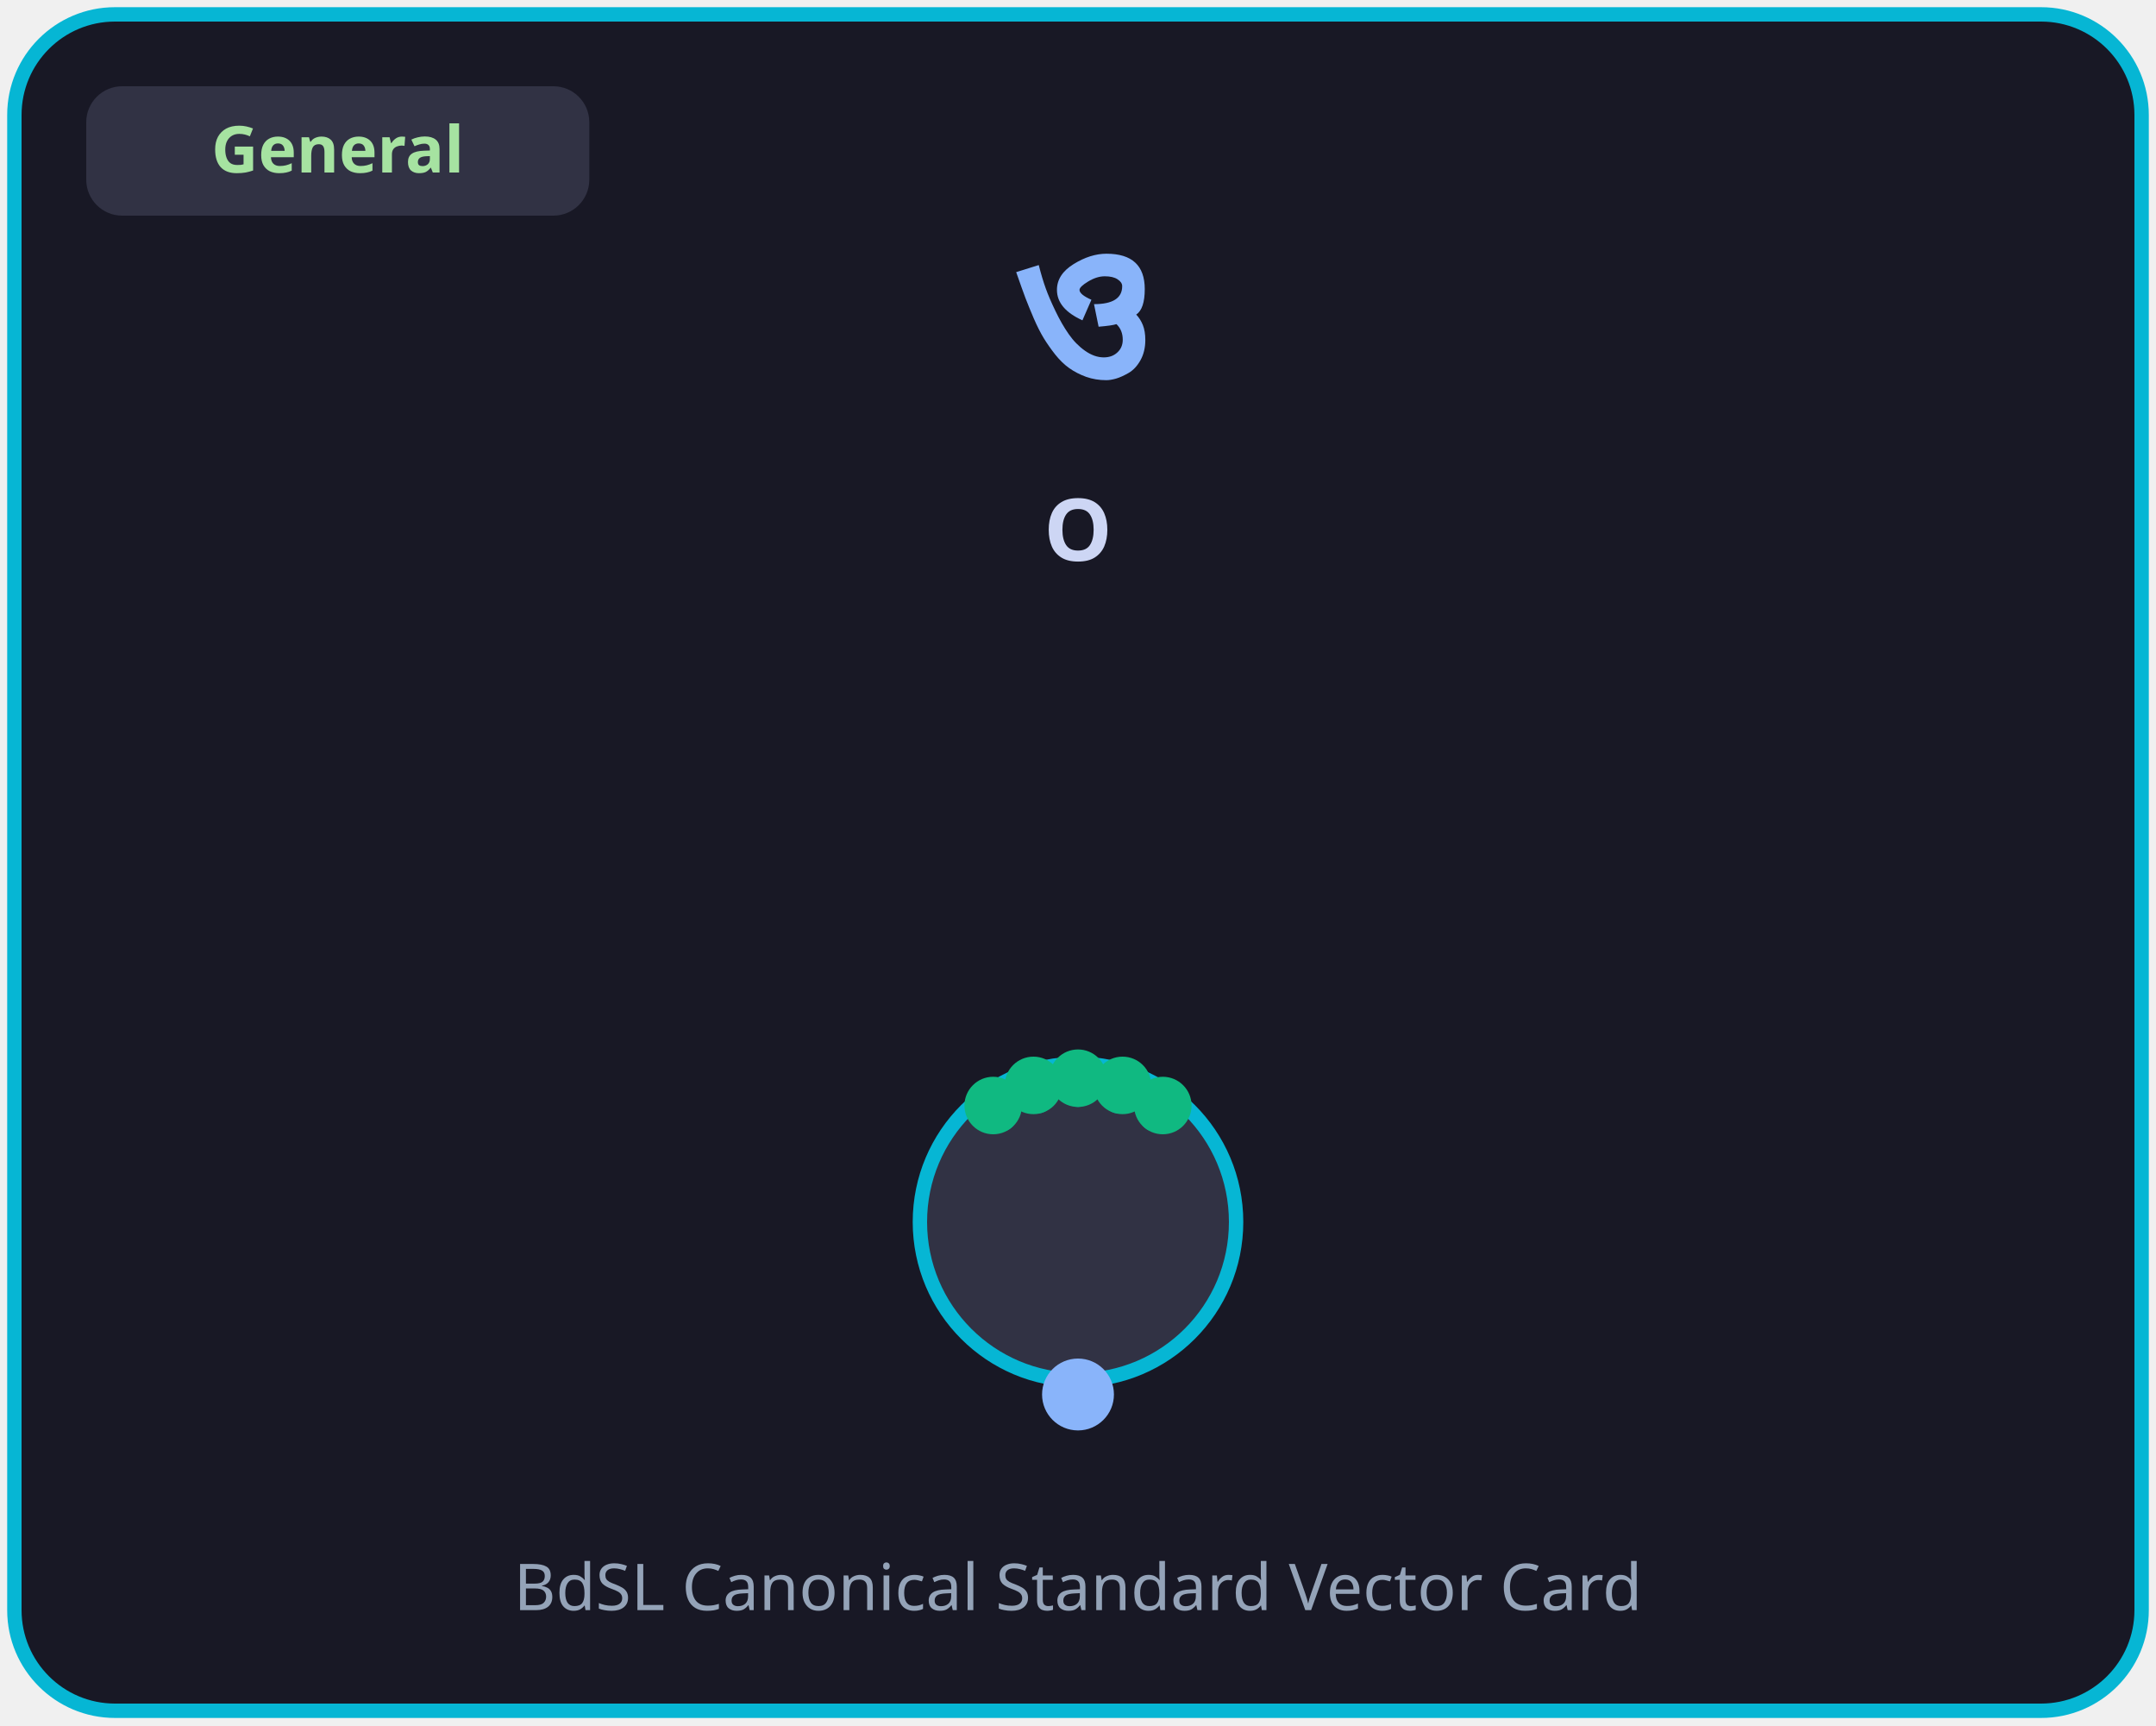
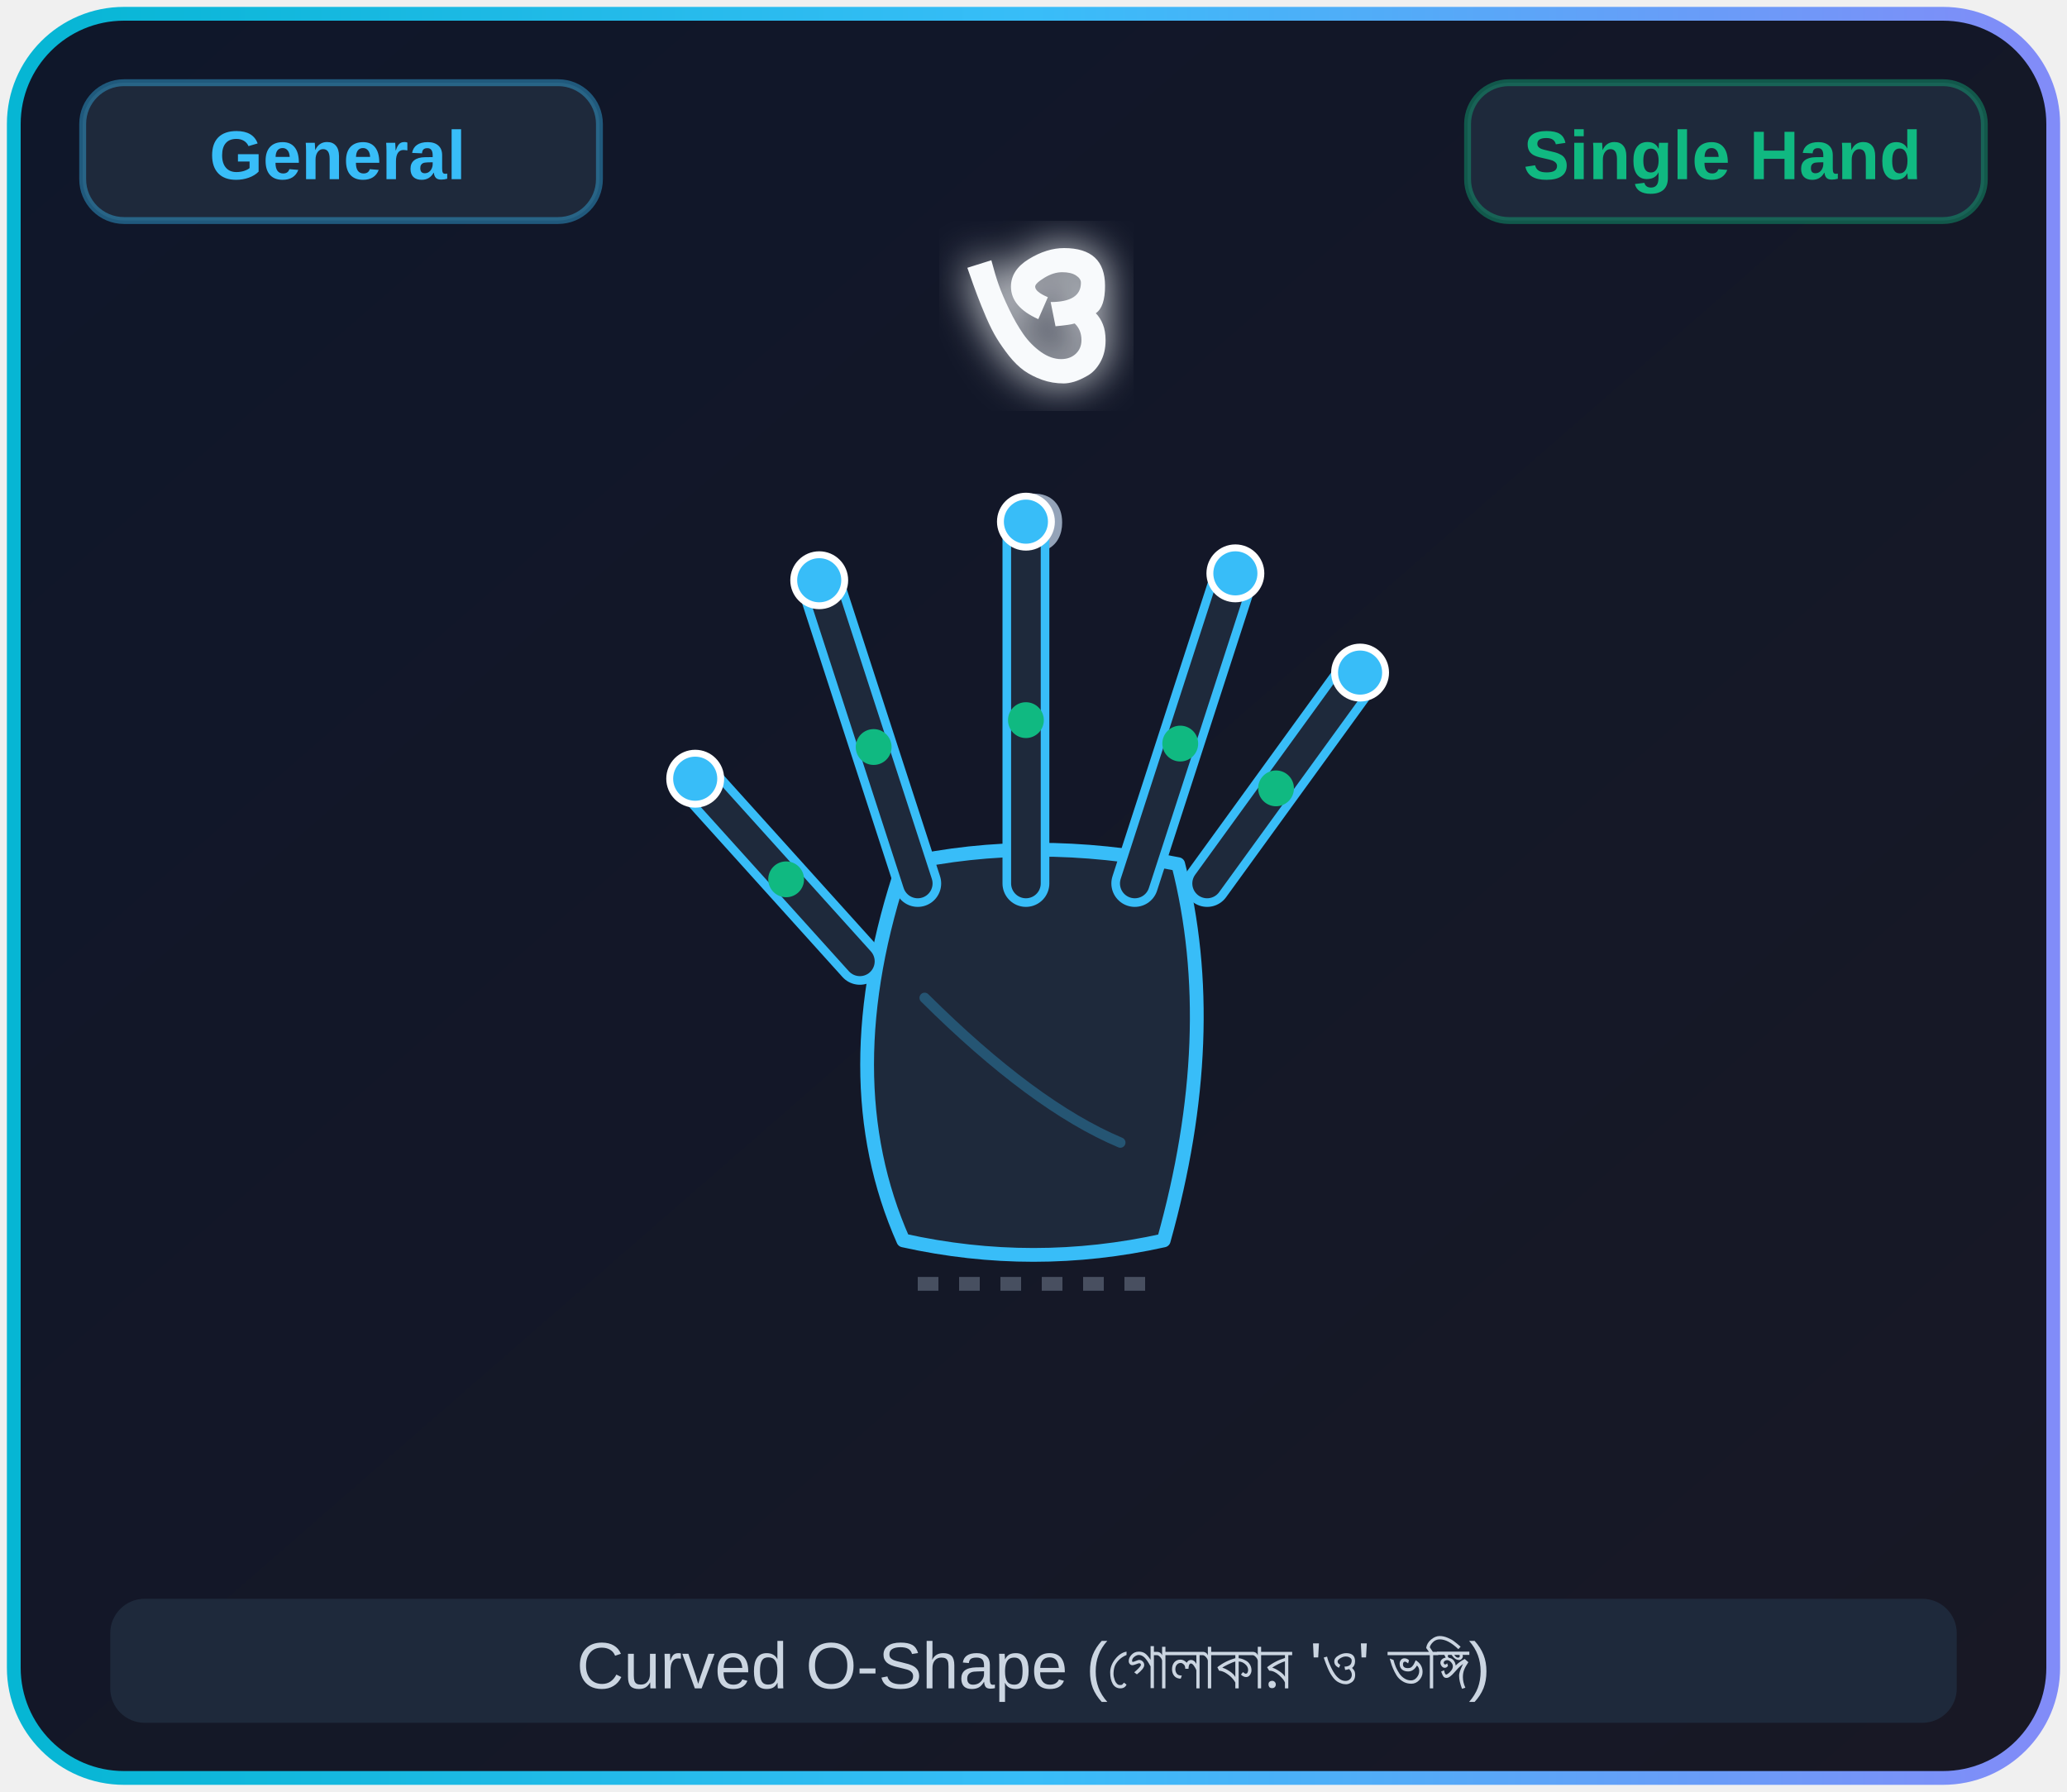
- <svg xmlns="http://www.w3.org/2000/svg" viewBox="0 0 300 240" width="300" height="240">
-   <rect width="296" height="236" x="2" y="2" rx="14" fill="#181825" stroke="#06B6D4" stroke-width="2" />
-   <rect x="12" y="12" width="70" height="18" rx="5" fill="#313244" />
-   <text x="47" y="24" fill="#A6E3A1" font-family="Segoe UI, sans-serif" font-size="9" font-weight="bold" text-anchor="middle">General</text>
-   <text x="150" y="55" fill="#89B4FA" font-family="SolaimanLipi, Arial, sans-serif" font-size="34" font-weight="bold" text-anchor="middle">ও</text>
-   <text x="150" y="78" fill="#CDD6F4" font-family="Segoe UI, sans-serif" font-size="12" font-weight="bold" text-anchor="middle">O</text>
-   <g transform="translate(0, 10)">
-     <circle cx="150" cy="160" r="22" fill="#313244" stroke="#06B6D4" stroke-width="2" />
-     <circle cx="150" cy="184" r="5" fill="#89B4FA" />
-     <line x1="139.4" y1="145.4" x2="138.2" y2="143.8" stroke="rgba(6, 182, 212, 0.6)" stroke-width="4" stroke-linecap="round" />
-     <circle cx="138.2" cy="143.8" r="4" fill="#10B981" />
-     <line x1="144.4" y1="142.9" x2="143.8" y2="141.0" stroke="rgba(6, 182, 212, 0.6)" stroke-width="4" stroke-linecap="round" />
-     <circle cx="143.8" cy="141.0" r="4" fill="#10B981" />
-     <line x1="150.0" y1="142.0" x2="150.0" y2="140.0" stroke="rgba(6, 182, 212, 0.6)" stroke-width="4" stroke-linecap="round" />
-     <circle cx="150.0" cy="140.0" r="4" fill="#10B981" />
-     <line x1="155.6" y1="142.9" x2="156.2" y2="141.0" stroke="rgba(6, 182, 212, 0.6)" stroke-width="4" stroke-linecap="round" />
-     <circle cx="156.2" cy="141.0" r="4" fill="#10B981" />
-     <line x1="160.6" y1="145.4" x2="161.8" y2="143.8" stroke="rgba(6, 182, 212, 0.6)" stroke-width="4" stroke-linecap="round" />
-     <circle cx="161.8" cy="143.8" r="4" fill="#10B981" />
+ <svg xmlns="http://www.w3.org/2000/svg" viewBox="0 0 300 260" width="300" height="260">
+   <defs>
+     <linearGradient id="cardBg" x1="0%" y1="0%" x2="100%" y2="100%">
+       <stop offset="0%" stop-color="#0F172A" />
+       <stop offset="100%" stop-color="#181825" />
+     </linearGradient>
+     <linearGradient id="borderGlow" x1="0%" y1="0%" x2="100%" y2="0%">
+       <stop offset="0%" stop-color="#06B6D4" />
+       <stop offset="50%" stop-color="#38BDF8" />
+       <stop offset="100%" stop-color="#818CF8" />
+     </linearGradient>
+     <filter id="glow" x="-20%" y="-20%" width="140%" height="140%">
+       <feGaussianBlur stdDeviation="3" result="blur" />
+       <feComposite in="SourceGraphic" in2="blur" operator="over" />
+     </filter>
+   </defs>
+   <rect width="296" height="256" x="2" y="2" rx="16" fill="url(#cardBg)" stroke="url(#borderGlow)" stroke-width="2" />
+   <rect x="12" y="12" width="75" height="20" rx="6" fill="#1E293B" stroke="rgba(56, 189, 248, 0.4)" stroke-width="1" />
+   <text x="49" y="26" fill="#38BDF8" font-family="'Segoe UI', Arial, sans-serif" font-size="10" font-weight="bold" text-anchor="middle">General</text>
+   <rect x="213" y="12" width="75" height="20" rx="6" fill="#1E293B" stroke="rgba(16, 185, 129, 0.4)" stroke-width="1" />
+   <text x="250" y="26" fill="#10B981" font-family="'Segoe UI', Arial, sans-serif" font-size="10" font-weight="bold" text-anchor="middle">Single Hand</text>
+   <text x="150" y="58" fill="#F8FAFC" font-family="'SolaimanLipi', 'Segoe UI', Arial, sans-serif" font-size="38" font-weight="900" text-anchor="middle" filter="url(#glow)">ও</text>
+   <text x="150" y="80" fill="#94A3B8" font-family="'Segoe UI', Arial, sans-serif" font-size="12" font-weight="600" text-anchor="middle">O</text>
+   <g id="hand_anatomy">
+     <path d="M 131.1,180.0 Q 150.0,184.2 168.9,180.0 Q 177.3,150.0 171.0,125.4 Q 150.0,121.2 131.1,125.4 Q 120.6,156.3 131.1,180.0 Z" fill="#1E293B" stroke="#38BDF8" stroke-width="2" stroke-linejoin="round" />
+     <path d="M 134.2,144.8 Q 150.0,160.5 162.6,165.8" fill="none" stroke="rgba(56, 189, 248, 0.3)" stroke-width="1.5" stroke-linecap="round" />
+     <line x1="133.2" y1="186.3" x2="166.8" y2="186.3" stroke="rgba(148, 163, 184, 0.4)" stroke-width="2" stroke-dasharray="3,3" />
+     <line x1="124.8" y1="139.5" x2="100.9" y2="113.0" stroke="#38BDF8" stroke-width="6.8" stroke-linecap="round" />
+     <line x1="124.8" y1="139.5" x2="100.9" y2="113.0" stroke="#1E293B" stroke-width="4.3" stroke-linecap="round" />
+     <circle cx="114.1" cy="127.6" r="2.6" fill="#10B981" />
+     <circle cx="100.9" cy="113.0" r="3.7" fill="#38BDF8" stroke="#FFFFFF" stroke-width="1" />
+     <line x1="133.2" y1="128.2" x2="118.9" y2="84.2" stroke="#38BDF8" stroke-width="6.8" stroke-linecap="round" />
+     <line x1="133.2" y1="128.2" x2="118.9" y2="84.2" stroke="#1E293B" stroke-width="4.3" stroke-linecap="round" />
+     <circle cx="126.8" cy="108.4" r="2.6" fill="#10B981" />
+     <circle cx="118.9" cy="84.2" r="3.7" fill="#38BDF8" stroke="#FFFFFF" stroke-width="1" />
+     <line x1="148.9" y1="128.2" x2="148.9" y2="75.7" stroke="#38BDF8" stroke-width="6.8" stroke-linecap="round" />
+     <line x1="148.9" y1="128.2" x2="148.9" y2="75.7" stroke="#1E293B" stroke-width="4.3" stroke-linecap="round" />
+     <circle cx="148.9" cy="104.5" r="2.6" fill="#10B981" />
+     <circle cx="148.9" cy="75.7" r="3.7" fill="#38BDF8" stroke="#FFFFFF" stroke-width="1" />
+     <line x1="164.7" y1="128.2" x2="179.3" y2="83.2" stroke="#38BDF8" stroke-width="6.8" stroke-linecap="round" />
+     <line x1="164.7" y1="128.2" x2="179.3" y2="83.2" stroke="#1E293B" stroke-width="4.3" stroke-linecap="round" />
+     <circle cx="171.3" cy="107.9" r="2.6" fill="#10B981" />
+     <circle cx="179.3" cy="83.2" r="3.7" fill="#38BDF8" stroke="#FFFFFF" stroke-width="1" />
+     <line x1="175.2" y1="128.2" x2="197.4" y2="97.6" stroke="#38BDF8" stroke-width="6.8" stroke-linecap="round" />
+     <line x1="175.2" y1="128.2" x2="197.4" y2="97.6" stroke="#1E293B" stroke-width="4.3" stroke-linecap="round" />
+     <circle cx="185.2" cy="114.4" r="2.6" fill="#10B981" />
+     <circle cx="197.4" cy="97.6" r="3.7" fill="#38BDF8" stroke="#FFFFFF" stroke-width="1" />
  </g>
-   <text x="150" y="224" fill="#94A3B8" font-family="Segoe UI, sans-serif" font-size="9" text-anchor="middle">BdSL Canonical Standard Vector Card</text>
+   <rect x="16" y="232" width="268" height="18" rx="5" fill="#1E293B" />
+   <text x="150" y="245" fill="#CBD5E1" font-family="'Segoe UI', Arial, sans-serif" font-size="9.5" font-weight="500" text-anchor="middle">Curved O-Shape (গোলাকার 'ও' ভঙ্গি)</text>
</svg>
